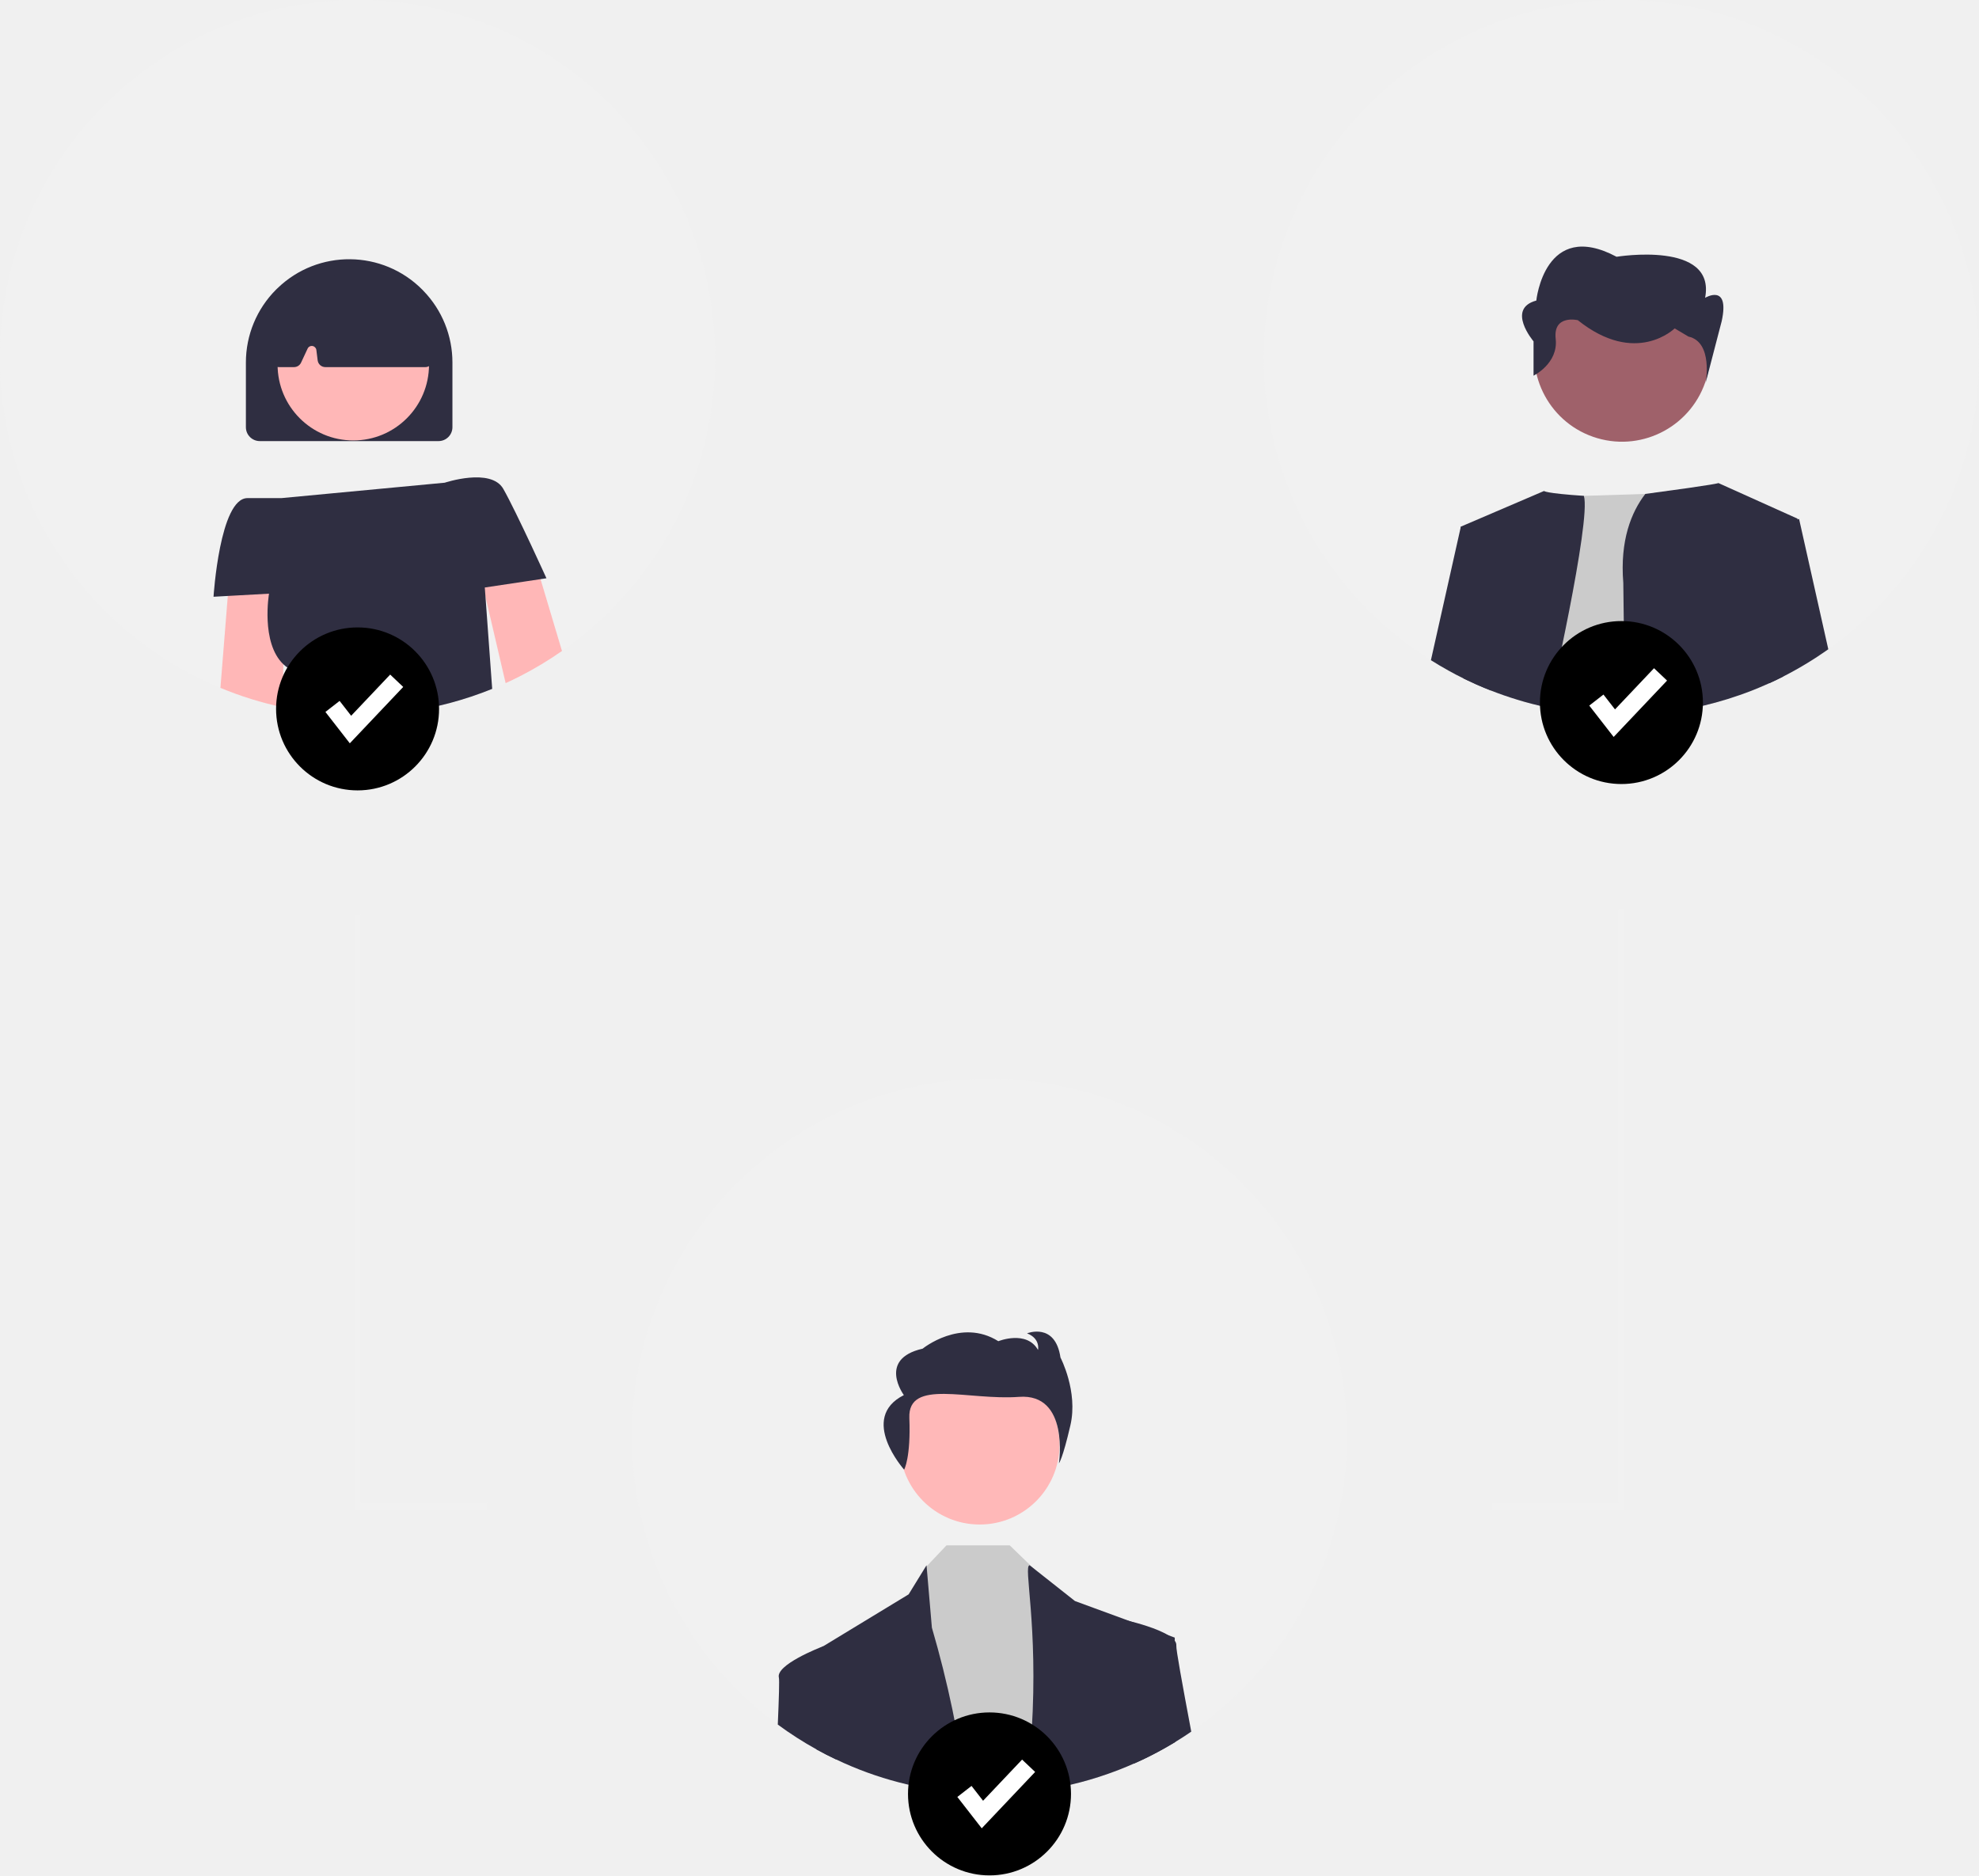
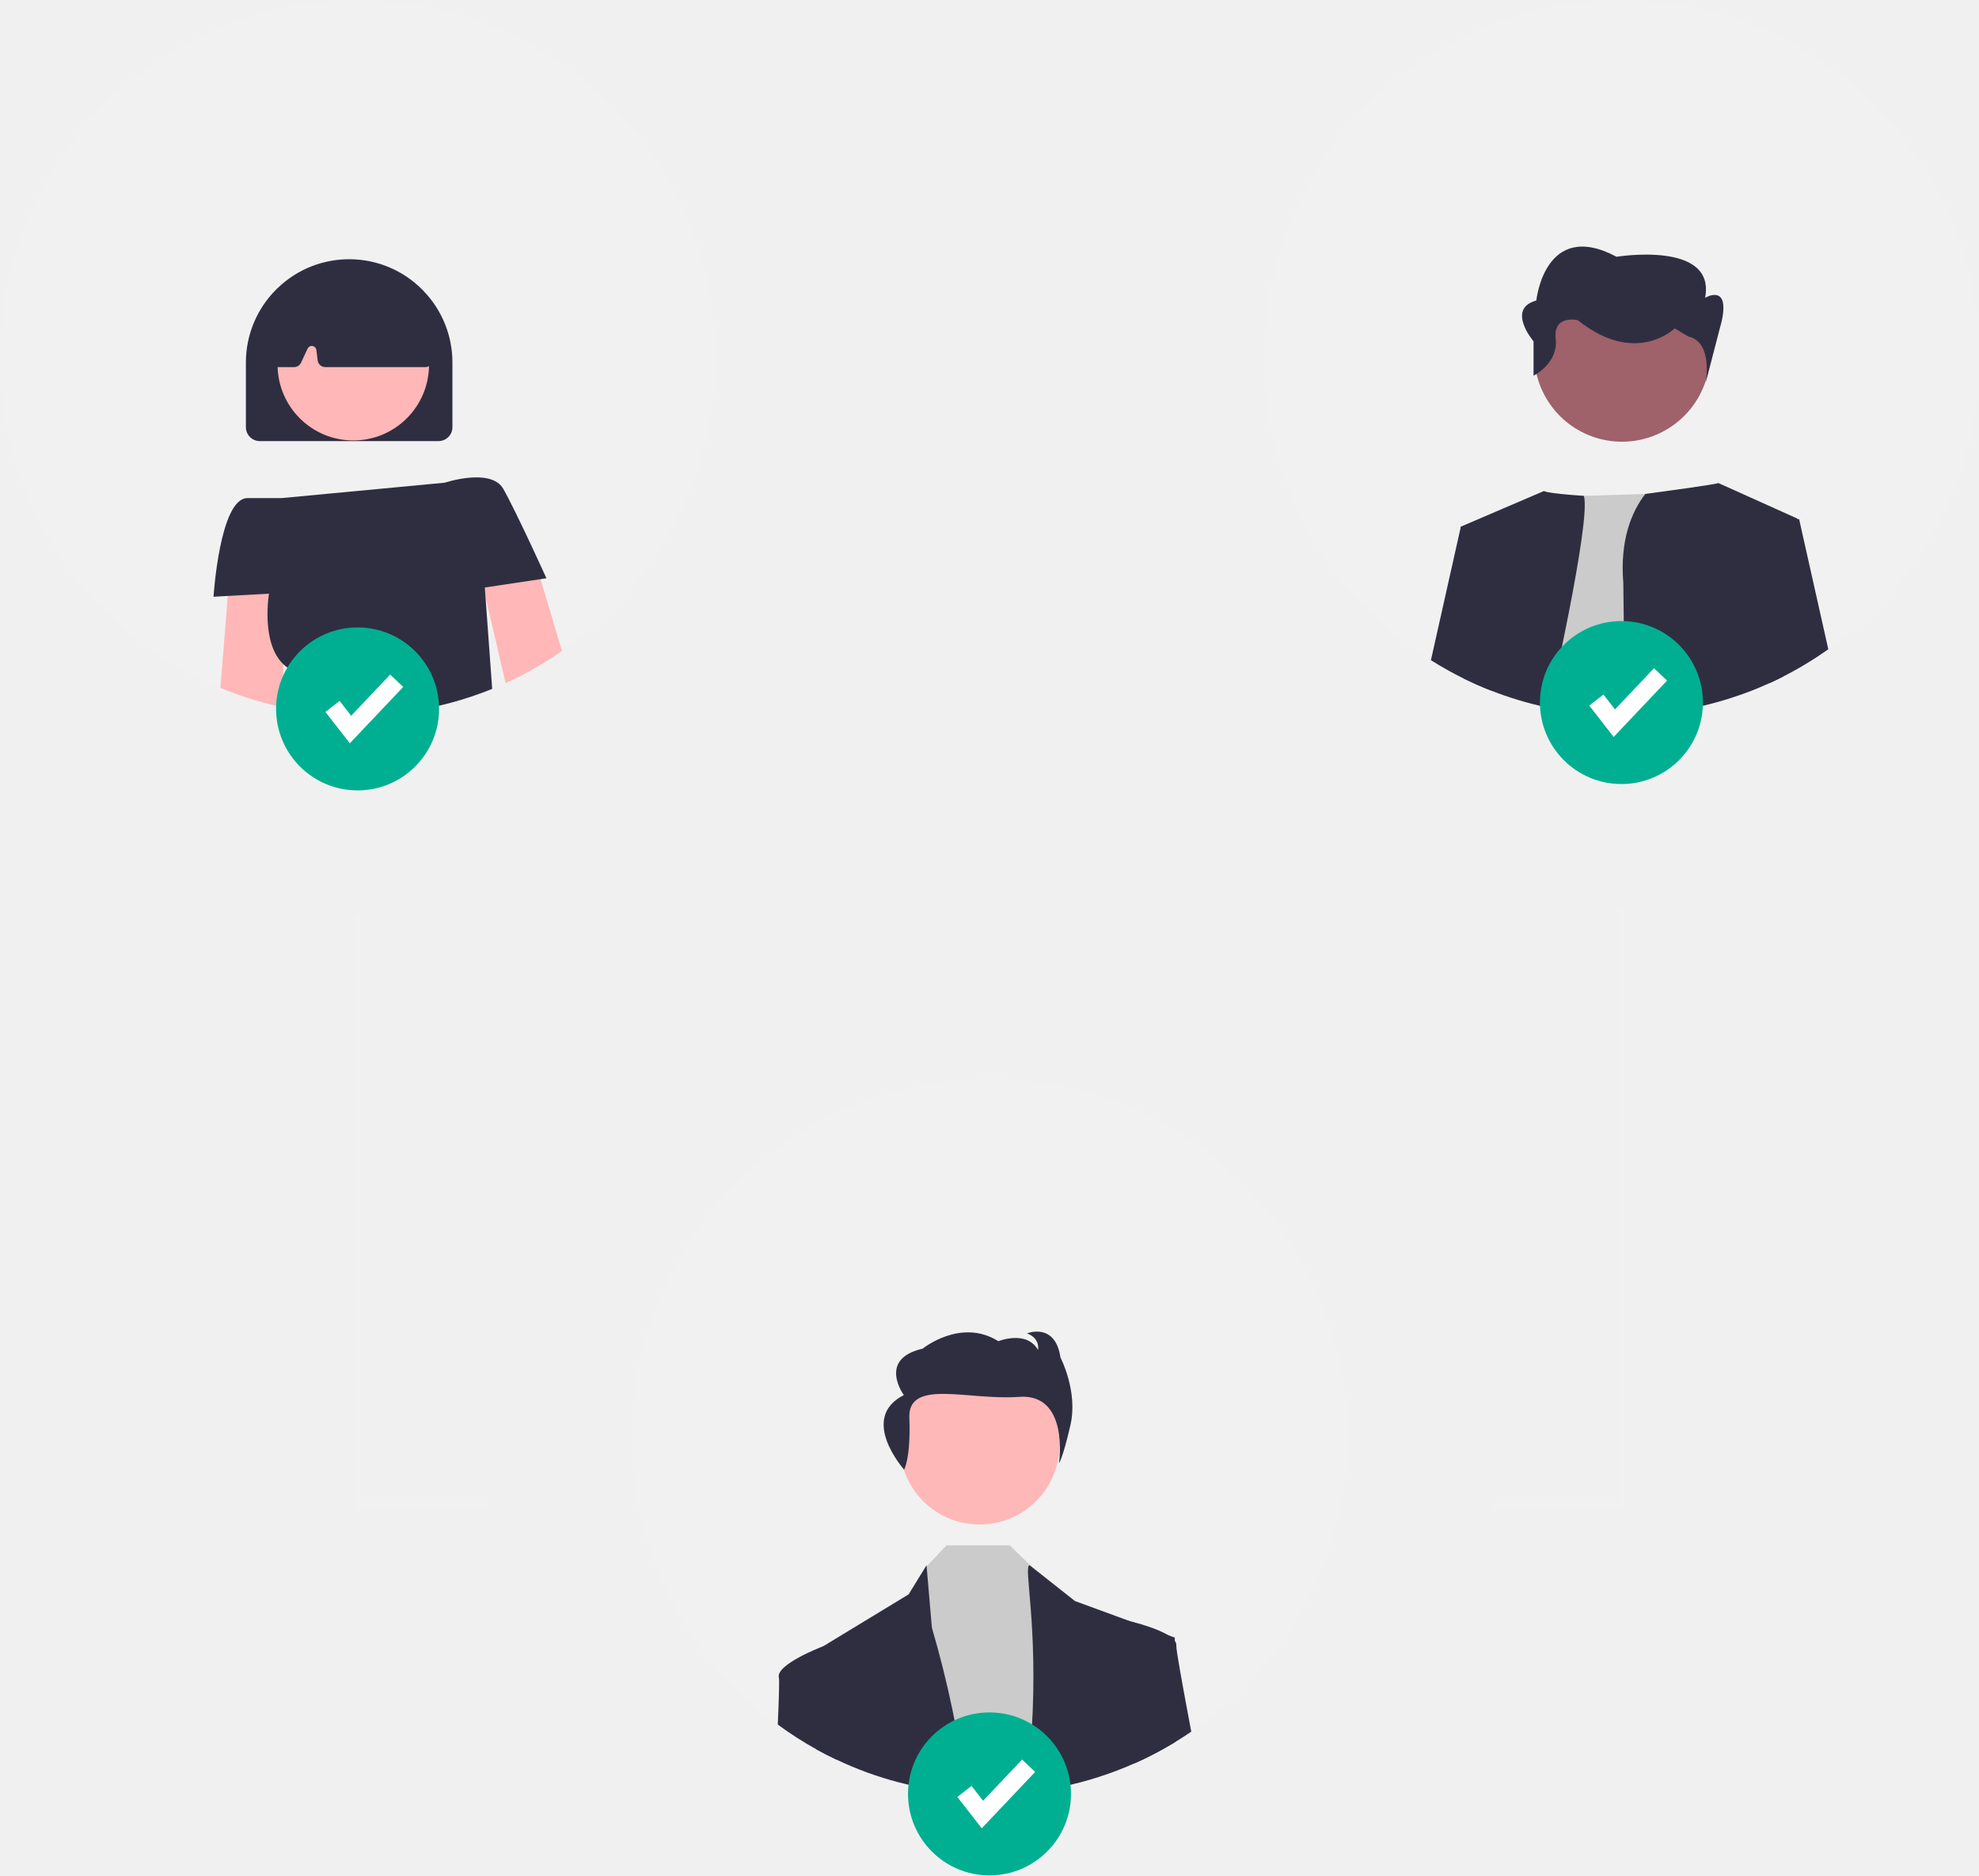
<svg xmlns="http://www.w3.org/2000/svg" id="e3b35851-94e9-429d-821b-b07e6585d4d1" data-name="Layer 1" width="642" height="608.421" viewBox="0 0 642 608.421">
  <path d="M511,261.79a115.853,115.853,0,0,1-49.69,95.19,114.45,114.45,0,0,1-13.55,8.15c-1.56.8-3.13,1.56-4.729,2.28-1.44.66-2.89,1.28-4.36,1.87a116.421,116.421,0,0,1-57.57,7.68q-5.07-.6-10.01-1.65c-.14-.03-.29-.06-.43-.09a113.319,113.319,0,0,1-20.15-6.27,116.012,116.012,0,1,1,160.49-107.16Z" transform="translate(-279 -145.7897)" fill="#f1f1f1" />
  <path d="M416.36,240.14c-.1-.12-.21-.23-.32-.34a33.444,33.444,0,0,0-47.04-.48c-.07.06-.13.12-.19.18-.08.07-.15.14-.22.21a33.427,33.427,0,0,0-9.82,23.68v21a4.507,4.507,0,0,0,4.5,4.5h58a4.507,4.507,0,0,0,4.5-4.5v-21A33.348,33.348,0,0,0,416.36,240.14Z" transform="translate(-279 -145.7897)" fill="#2f2e41" />
  <circle cx="114.614" cy="118.331" r="24.561" fill="#ffb7b7" />
  <path d="M419.43,262.03l-2.9-20.26a2.537,2.537,0,0,0-.89-1.59,2.627,2.627,0,0,0-.53-.33c-14.85-6.95-29.91-6.95-44.76-.02a2.448,2.448,0,0,0-.55.35c-.06.05-.12.11-.18.17a2.532,2.532,0,0,0-.7,1.51l-1.94,20.29a2.505,2.505,0,0,0,.64,1.92,2.477,2.477,0,0,0,1.44.78,1.838,1.838,0,0,0,.41.04h4.92a2.523,2.523,0,0,0,2.27-1.44l2.13-4.56a1.494,1.494,0,0,1,2.84.45l.42,3.36a2.512,2.512,0,0,0,2.48,2.19H416.96a2.404,2.404,0,0,0,1.21-.32,2.532,2.532,0,0,0,.68-.54A2.506,2.506,0,0,0,419.43,262.03Z" transform="translate(-279 -145.7897)" fill="#2f2e41" />
  <path d="M454.35,333.68l6.96,23.3a114.45,114.45,0,0,1-13.55,8.15c-1.56.8-3.13,1.56-4.729,2.28l-7.21-30.91-2.8-11.99,18-2Z" transform="translate(-279 -145.7897)" fill="#ffb7b7" />
  <path d="M371.52,329.81l-.6,31.48-.26,13.93a113.319,113.319,0,0,1-20.15-6.27L352.9,339.13l.6-7.52Z" transform="translate(-279 -145.7897)" fill="#ffb7b7" />
  <path d="M454.35,333.68l-18.08,2.71.22,2.97,2.18,29.92a116.421,116.421,0,0,1-57.57,7.68q-5.07-.6-10.01-1.65c1.48-6.22,2.76-11.82,1.18-12.92a11.979,11.979,0,0,1-1.35-1.1c-7.37-7.03-4.65-22.9-4.65-22.9L352.9,339.13l-4.63.26s2-32,11-32h11l53-5s15-5,19,2c2.1,3.67,5.84,11.45,8.93,18.03,2.8,5.98,5.07,10.97,5.07,10.97Z" transform="translate(-279 -145.7897)" fill="#2f2e41" />
  <path d="M920.993,263.067a115.847,115.847,0,0,1-48.883,93.352c-.26.18-.53.37-.8.56-.28.2-.57.4-.86.59q-2.52,1.74-5.14,3.33-3.69,2.25-7.55,4.23c-.08.04-.17.08-.25.12q-2.219,1.14-4.479,2.16c-.05.02-.09.04-.14.06-.35.16-.72.33-1.08.48-2.79,1.24-5.64,2.37-8.54,3.37q-3.705,1.305-7.52,2.34a113.729,113.729,0,0,1-15.85,3.18,115.588,115.588,0,0,1-13.76.94c-.38.01-.76.01-1.14.01-2.51,0-5.01-.08-7.48-.24-2.16-.14-4.3-.33-6.42-.59-3.27-.39-6.5-.91-9.68-1.59-.14-.02-.28-.05-.42-.08-.11-.02-.23-.05-.34-.07-3.2-.67-6.35-1.49-9.44-2.43q-4.365-1.32-8.57-2.98c-.72-.28-1.43-.56-2.14-.86-1.77-.74-3.52-1.51-5.24-2.34-.5-.23-.99-.47-1.48-.71-1.66-.81-3.3-1.66-4.9-2.56q-2.895-1.605-5.69-3.37c-2.35-1.48-4.65-3.04-6.88-4.69a116.005,116.005,0,0,1,70.33-209.479C870.258,146.685,921.679,199.457,920.993,263.067Z" transform="translate(-279 -145.7897)" fill="#f1f1f1" />
  <path d="M780.66,375.22c-3.2-.67-6.35-1.49-9.44-2.43l10.61-65.79,10.99-.34,19.93-.63,10.22-.32s7.25,31.86,12.78,67.95a113.729,113.729,0,0,1-15.85,3.18,115.588,115.588,0,0,1-13.76.94c-.38.01-.76.01-1.14.01-2.51,0-5.01-.08-7.48-.24-2.16-.14-4.3-.33-6.42-.59-3.27-.39-6.5-.91-9.68-1.59-.14-.02-.28-.05-.42-.08C780.89,375.27,780.77,375.24,780.66,375.22Z" transform="translate(-279 -145.7897)" fill="#cbcbcb" />
  <path d="M781.42,375.37c-.14-.02-.28-.05-.42-.08-.11-.02-.23-.05-.34-.07-3.2-.67-6.35-1.49-9.44-2.43q-4.365-1.32-8.57-2.98c-.72-.28-1.43-.56-2.14-.86-1.77-.74-3.52-1.51-5.24-2.34-.5-.23-.99-.47-1.48-.71l-.88-49.26,27-11.57s.09.72,12.91,1.59C795.26,314.62,781.42,375.37,781.42,375.37Z" transform="translate(-279 -145.7897)" fill="#2f2e41" />
  <path d="M862.12,314.31l-5.09,26.75.479,24.19q-2.219,1.14-4.479,2.16c-.05.02-.09.04-.14.06-.35.16-.72.33-1.08.48-2.79,1.24-5.64,2.37-8.54,3.37q-3.705,1.305-7.52,2.34a113.729,113.729,0,0,1-15.85,3.18,115.588,115.588,0,0,1-13.76.94l-.53-42.87c-1.12-13.82,2.59-22.96,7.14-28.88,24.25-3.24,23.71-3.53,23.71-3.53l25.71,11.57Z" transform="translate(-279 -145.7897)" fill="#2f2e41" />
  <path d="M764.48,320.5l-1.83,49.31c-.72-.28-1.43-.56-2.14-.86-1.77-.74-3.52-1.51-5.24-2.34-.5-.23-.99-.47-1.48-.71-1.66-.81-3.3-1.66-4.9-2.56q-2.895-1.605-5.69-3.37l9.71-43.33Z" transform="translate(-279 -145.7897)" fill="#2f2e41" />
  <path d="M872.11,356.42c-.26.18-.53.37-.8.56-.28.2-.57.4-.86.59q-2.52,1.74-5.14,3.33-3.69,2.25-7.55,4.23c-.08.04-.17.08-.25.12q-2.287,1.174-4.617,2.222l-.003-.002-1.83-49.48,11.06-3.68.51-.17Z" transform="translate(-279 -145.7897)" fill="#2f2e41" />
  <ellipse cx="805.224" cy="260.493" rx="28.603" ry="28.529" transform="translate(49.71201 814.1164) rotate(-73.65991)" fill="#9f616a" />
  <path d="M776.492,267.665V256.533s-8.977-10.572.898-13.236c0,0,2.693-26.632,26.032-14.204,0,0,32.316-5.326,28.725,13.316,0,0,8.079-4.867,5.386,7.561L832.325,269.991s2.515-13.224-5.564-15l-4.488-2.663s-12.567,12.428-31.418-2.663c0,0-8.079-1.928-7.181,6.061S776.492,267.665,776.492,267.665Z" transform="translate(-279 -145.7897)" fill="#2f2e41" />
  <path d="M716,611.79a115.853,115.853,0,0,1-49.69,95.19c-.28.2-.57.4-.86.59q-2.52,1.74-5.14,3.33-3.69,2.25-7.55,4.23c-1.56.8-3.13,1.56-4.729,2.28-.4.18-.81.37-1.22.54-2.79,1.24-5.64,2.37-8.54,3.37a114.204,114.204,0,0,1-23.37,5.52,116.296,116.296,0,0,1-14.9.95c-2.51,0-5.01-.08-7.48-.24-2.16-.14-4.3-.33-6.42-.59-3.41-.41-6.78-.96-10.1-1.67-.11-.02-.23-.05-.34-.07a113.319,113.319,0,0,1-20.15-6.27c-1.77-.74-3.52-1.51-5.24-2.34q-3.255-1.53-6.38-3.27a116.009,116.009,0,1,1,172.11-101.55Z" transform="translate(-279 -145.7897)" fill="#f1f1f1" />
  <circle cx="317.813" cy="468.686" r="25.903" fill="#ffb8b8" />
  <path d="M586.1,726.96c-3.41-.41-6.78-.96-10.1-1.67l3.15-70.88.45-.47,6.45-6.81h20.51l7.57,7.33.64.63,16.19,15.51,7.31,50.72a114.204,114.204,0,0,1-23.37,5.52,116.296,116.296,0,0,1-14.9.95c-2.51,0-5.01-.08-7.48-.24C590.36,727.41,588.22,727.22,586.1,726.96Z" transform="translate(-279 -145.7897)" fill="#cbcbcb" />
  <path d="M550.27,716.61q-3.255-1.53-6.38-3.27c-.21-19.2-.35-31.95-.35-31.95l2.44-1.49a.804.804,0,0,1,.09-.04l27.69-16.82,5.81-9.44.03.34,1.71,19.9a346.744,346.744,0,0,1,11.21,53.71c-2.16-.14-4.3-.33-6.42-.59-3.41-.41-6.78-.96-10.1-1.67-.11-.02-.23-.05-.34-.07a113.319,113.319,0,0,1-20.15-6.27C553.74,718.21,551.99,717.44,550.27,716.61Z" transform="translate(-279 -145.7897)" fill="#2f2e41" />
  <path d="M638.27,721.32a114.204,114.204,0,0,1-23.37,5.52,91.267,91.267,0,0,1-1.21-19.55c2.16-34.53-2.82-53.69-.66-53.69l1.1.86,13.59,10.74,17.89,6.56h.01l12.31,4.51,2.17.8v1.03c.01,3.56.03,16.02.21,32.8q-3.69,2.25-7.55,4.23c-1.56.8-3.13,1.56-4.729,2.28-.4.18-.81.37-1.22.54C644.02,719.19,641.17,720.32,638.27,721.32Z" transform="translate(-279 -145.7897)" fill="#2f2e41" />
  <path d="M572.308,622.58s2.201-3.865,1.689-16.776,19.15-5.609,35.578-6.841,12.951,21.556,12.951,21.556,1.185-1.355,3.723-12.353-3.224-21.958-3.224-21.958c-1.697-11.557-10.842-7.853-10.842-7.853,4.404,1.715,3.558,5.381,3.558,5.381-3.728-6.536-12.873-2.832-12.873-2.832-12.197-7.654-24.559,2.425-24.559,2.425-14.735,3.344-6.093,15.062-6.093,15.062C557.398,605.879,572.308,622.58,572.308,622.58Z" transform="translate(-279 -145.7897)" fill="#2f2e41" />
  <path d="M531.32,705.28c.38-8.79.55-14.46.35-15.25-1.03-4.12,13.03-9.64,14.31-10.13a.804.804,0,0,1,.09-.04l2.86,1.53,1.34,35.22q-3.255-1.53-6.38-3.27A115.181,115.181,0,0,1,531.32,705.28Z" transform="translate(-279 -145.7897)" fill="#2f2e41" />
  <path d="M660.31,710.9q-3.69,2.25-7.55,4.23c-1.56.8-3.13,1.56-4.729,2.28-.4.18-.81.37-1.22.54l-4.5-44.43,2.63-1.92s.24.06.67.16h.01c2.11.52,8.59,2.24,12.31,4.51a7.714,7.714,0,0,1,2.17,1.83,2.223,2.223,0,0,1,.51,1.58c-.12,1.16,1.88,12.16,4.84,27.89Q662.93,709.31,660.31,710.9Z" transform="translate(-279 -145.7897)" fill="#2f2e41" />
  <polygon points="158.016 489.633 115 489.633 115 296.788 117 296.788 117 487.633 158.016 487.633 158.016 489.633" fill="#f1f1f1" />
  <polygon points="527.008 489.633 483.992 489.633 483.992 487.633 525.008 487.633 525.008 295 527.008 295 527.008 489.633" fill="#f1f1f1" />
-   <circle cx="526" cy="227.921" r="26.436" fill="#000000" />
+   <circle cx="526" cy="227.921" r="26.436" fill="#00af91" />
  <polygon points="523.481 239.081 515.568 228.907 520.17 225.328 523.916 230.145 536.573 216.785 540.805 220.794 523.481 239.081" fill="#fff" />
-   <circle cx="116" cy="229.984" r="26.436" fill="#000000" />
+   <circle cx="116" cy="229.984" r="26.436" fill="#00af91" />
  <polygon points="113.481 241.144 105.568 230.97 110.17 227.391 113.916 232.208 126.573 218.848 130.805 222.857 113.481 241.144" fill="#fff" />
-   <circle cx="321" cy="581.984" r="26.436" fill="#000000" />
+   <circle cx="321" cy="581.984" r="26.436" fill="#00af91" />
  <polygon points="318.481 593.144 310.568 582.97 315.17 579.391 318.916 584.208 331.573 570.848 335.805 574.857 318.481 593.144" fill="#fff" />
</svg>
